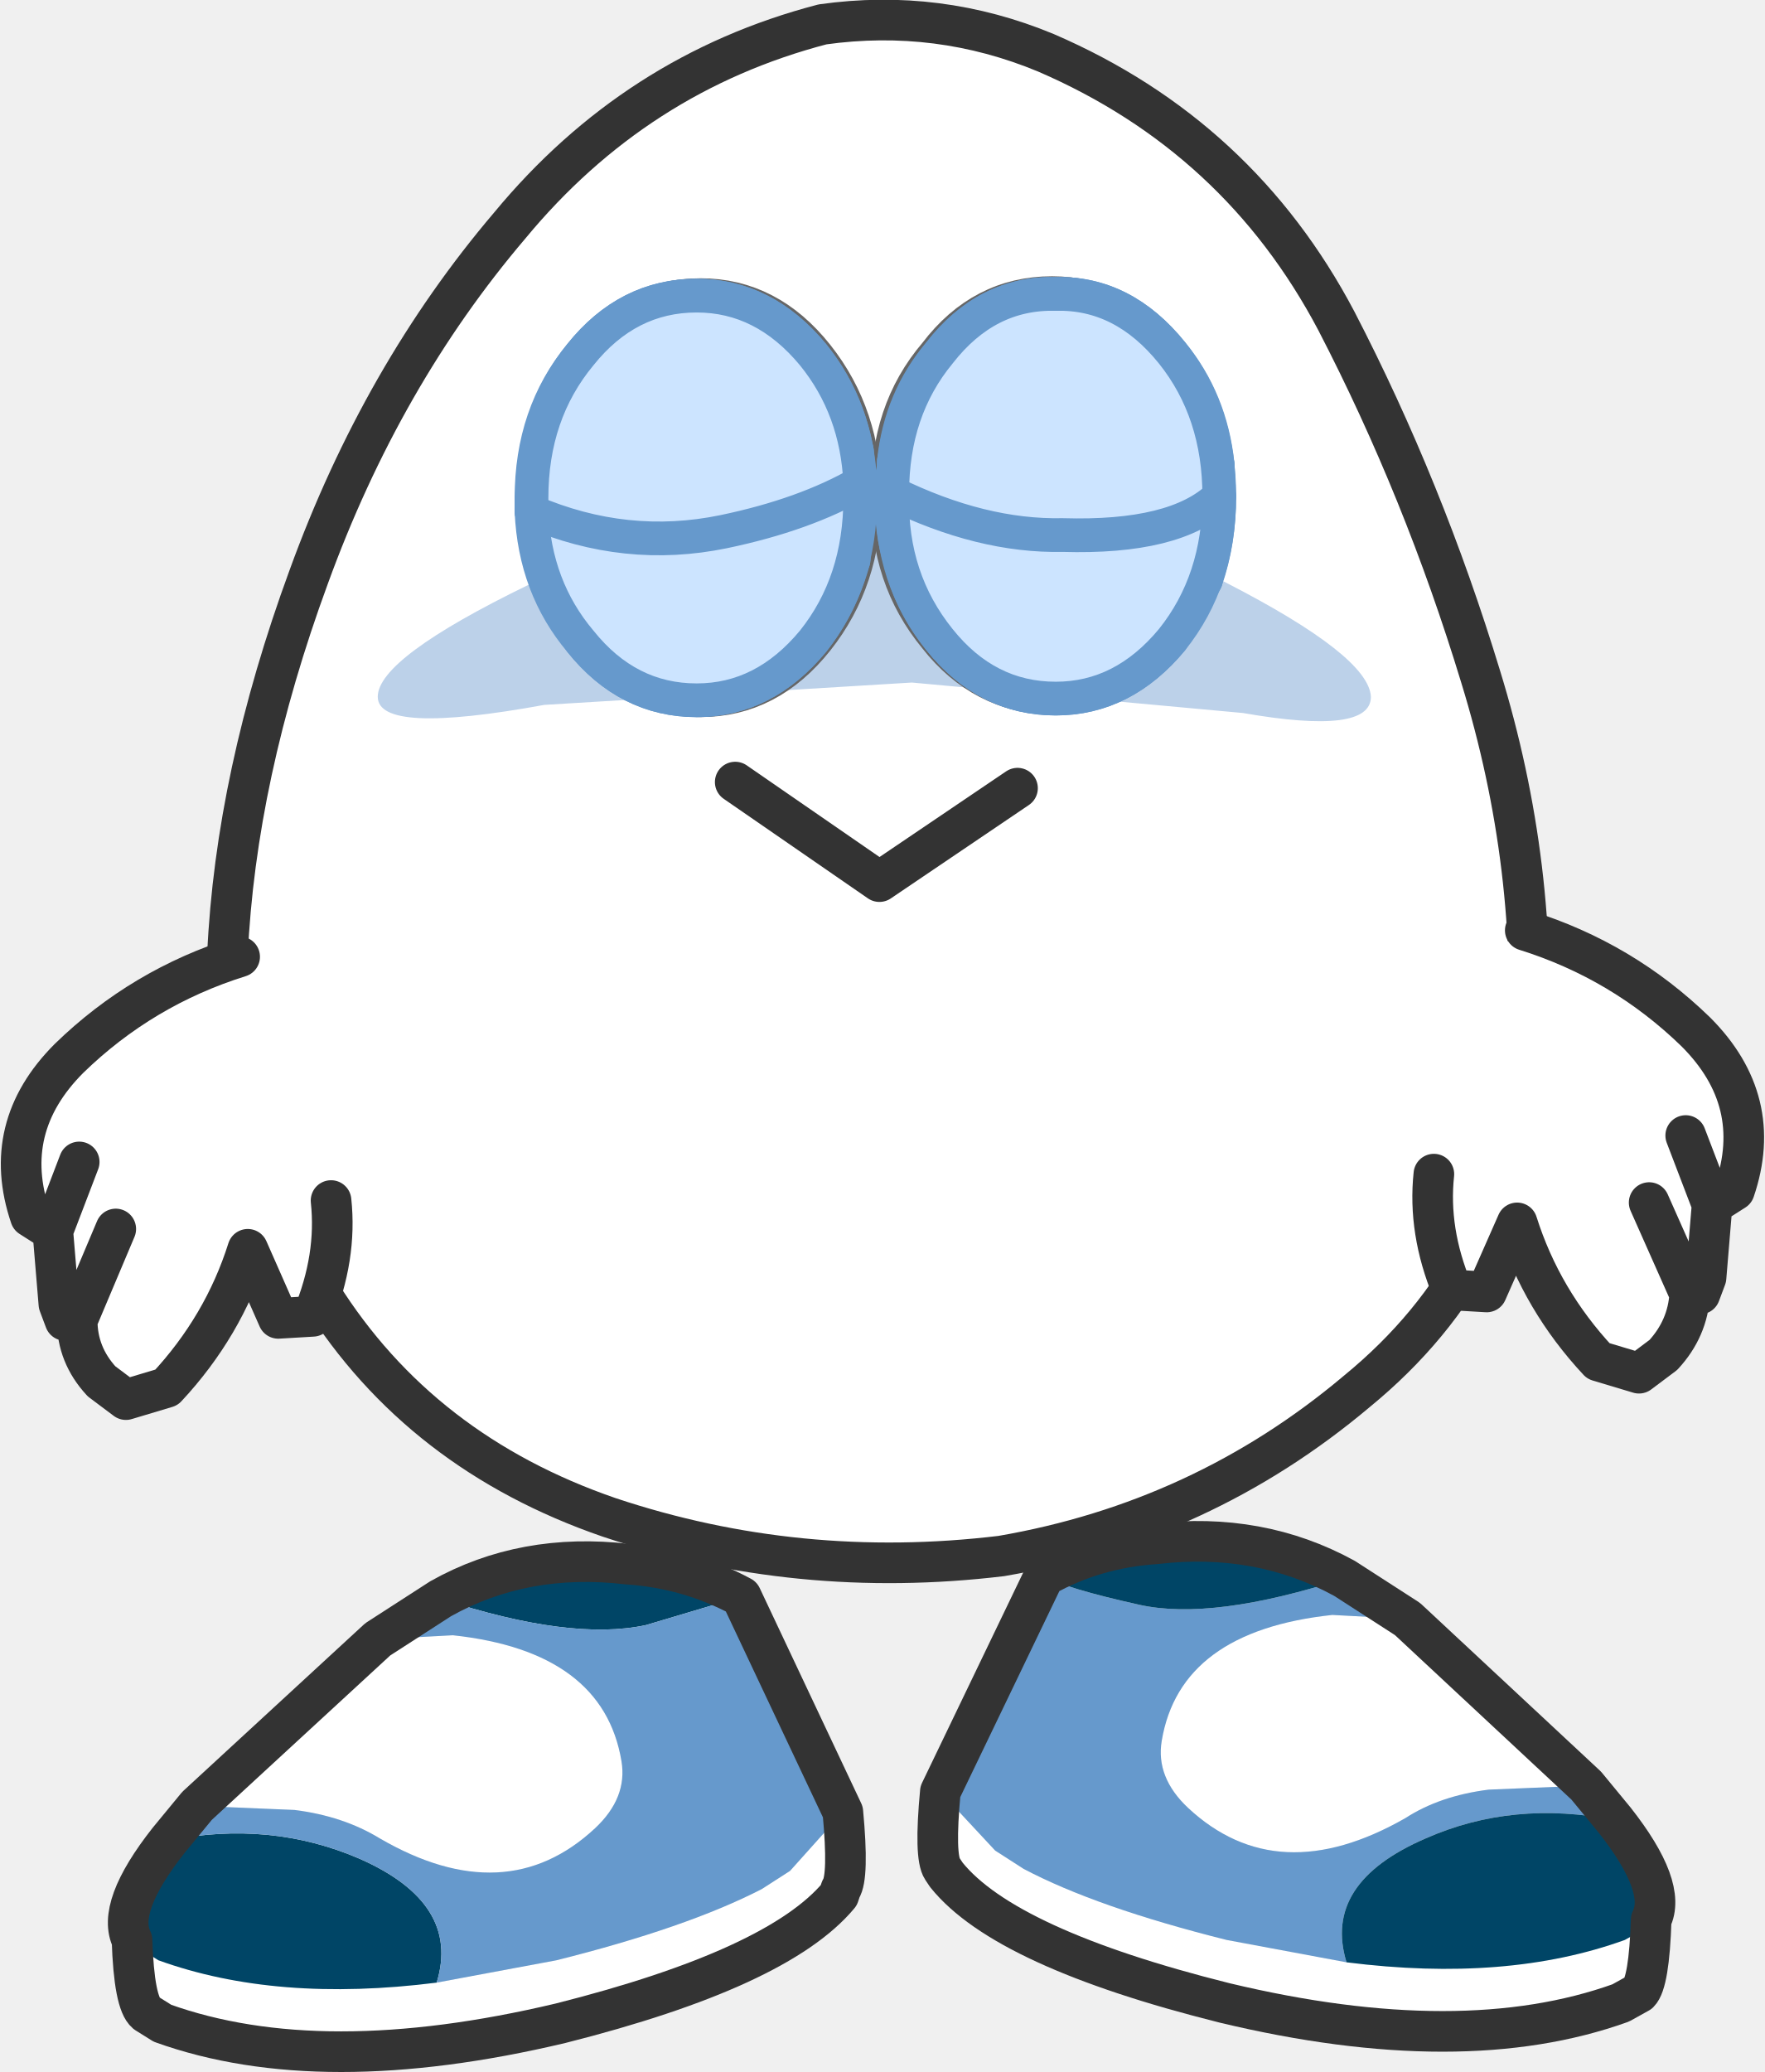
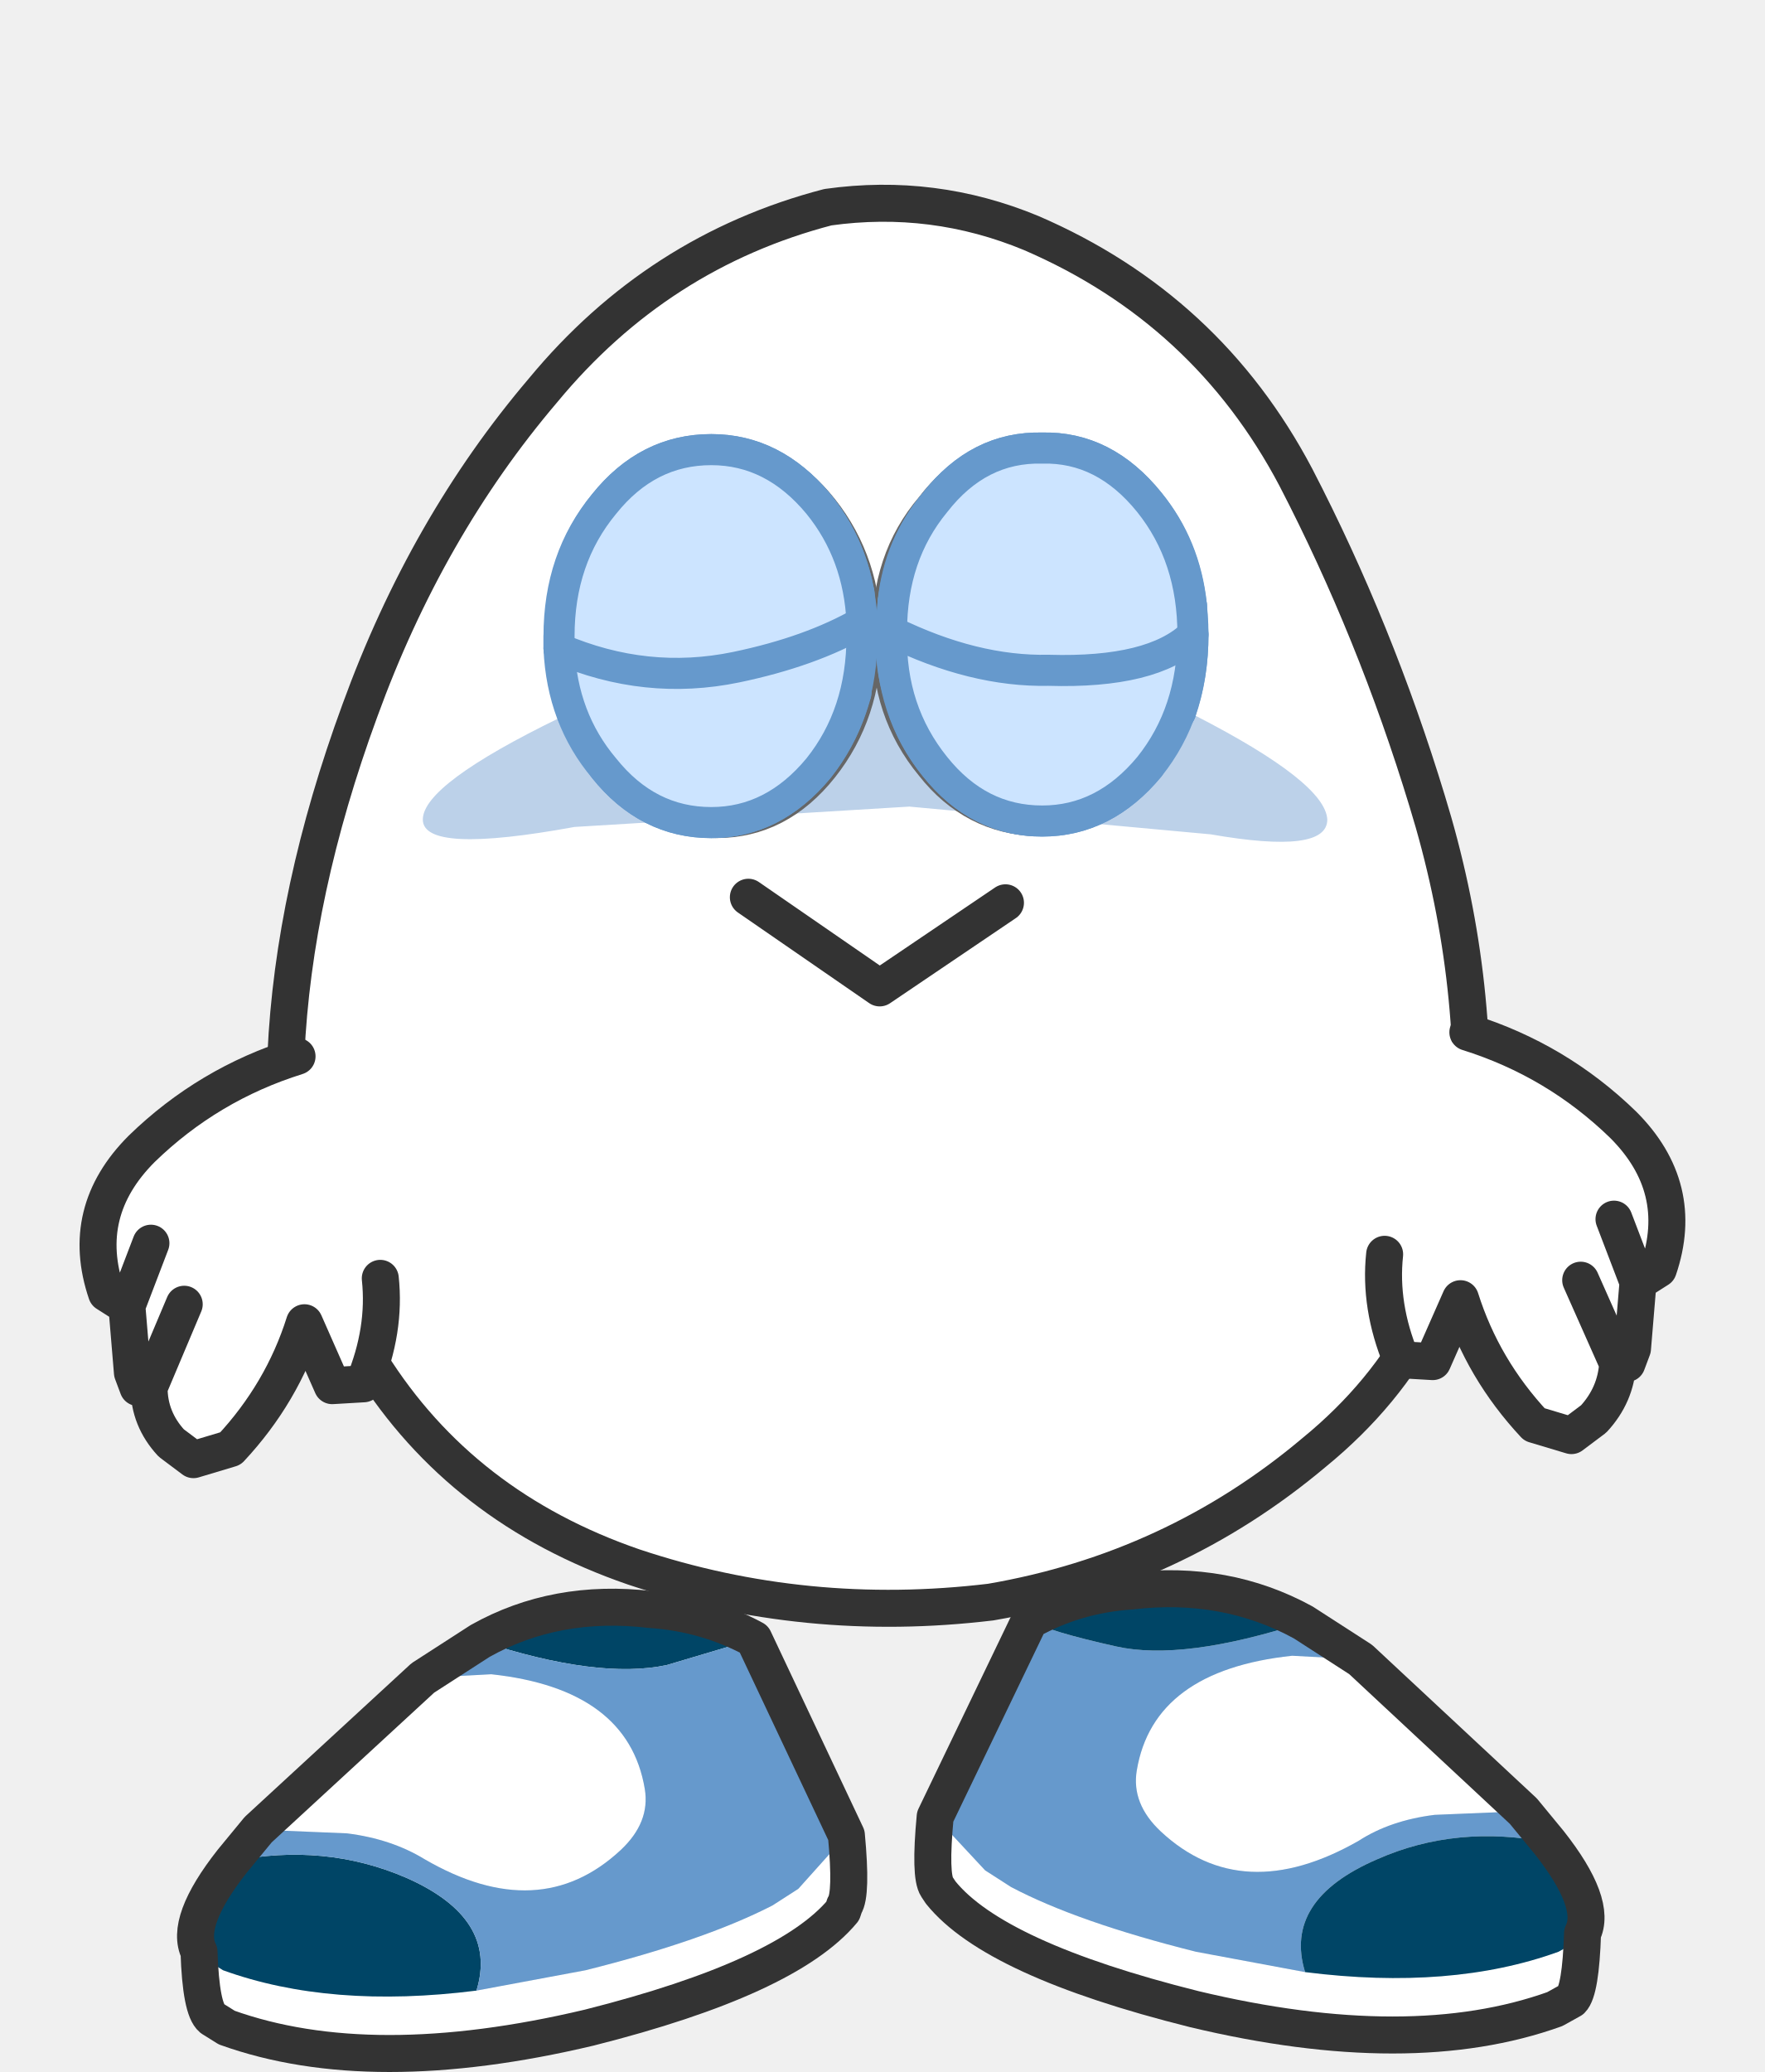
- <svg xmlns="http://www.w3.org/2000/svg" xmlns:xlink="http://www.w3.org/1999/xlink" height="51.0px" width="43.45px" version="1.1" id="svg3467">
-   <g transform="translate(22,48.15)" id="g3398" style="display:inline">
-     <use height="51" transform="translate(-22,-48.15)" width="43.45" xlink:href="#shape0" id="use3392" x="0" y="0" style="display:inline" />
-     <use transform="matrix(0.83,0,0,0.83,-9.33,-41.33)" xlink:href="#eyes1" id="use3394" x="0" y="0" style="display:inline" />
-     <use transform="matrix(0.83,0,0,0.83,-9.33,-41.33)" xlink:href="#eyes2" id="use3396" x="0" y="0" style="display:inline" />
+ <svg xmlns="http://www.w3.org/2000/svg" xmlns:xlink="http://www.w3.org/1999/xlink" height="51" width="43.45" preserveAspectRatio="xMidYMid" viewBox="0 0 43.45 56">
+   <style>.B{fill-rule:evenodd}.C{stroke:none}.D{fill:#fff}.E{fill:none}.F{stroke-linejoin:round}.G{stroke-width:1}.H{stroke:#333}.I{stroke-linecap:round}</style>
+   <g transform="translate(22 53.15)">
+     <use xlink:href="#A" x="-22" y="-48.15">
+       <animateTransform attributeName="transform" attributeType="auto" type="translate" values="0 0;0 -5" calcMode="spline" keyTimes="0;1" keySplines=".25 0 .75 1" dur="0.06s" begin="C.begin+1.5s" repeatCount="0" additive="sum" />
+       <animateTransform attributeName="transform" attributeType="auto" type="translate" values="0 -5;0 0" calcMode="spline" keyTimes="0;1" keySplines=".25 0 .75 1" dur="0.06s" begin="C.begin+1.56s" repeatCount="0" additive="sum" />
+     </use>
+     <use xlink:href="#B" />
  </g>
-   <defs id="defs3465">
-     <g id="shape0" transform="matrix(1.0, 0.0, 0.0, 1.0, 22.0, 48.15)">
-       <path d="M10.9 -40.25 Q13.05 -36.1 14.45 -31.5 15.9 -26.8 15.6 -22.0 15.25 -17.05 11.4 -13.9 7.6 -10.7 2.65 -9.85 -2.35 -9.25 -7.0 -10.8 -11.65 -12.4 -14.1 -16.3 -16.65 -20.25 -16.4 -24.65 -16.2 -29.05 -14.4 -33.95 -12.6 -38.9 -9.45 -42.6 -6.35 -46.35 -1.75 -47.55 1.1 -47.95 3.75 -46.85 8.5 -44.8 10.9 -40.25" fill="#ffffff" fill-rule="evenodd" stroke="none" id="path3400" />
-       <path d="M10.9 -40.25 Q8.5 -44.8 3.75 -46.85 1.1 -47.95 -1.75 -47.55 -6.35 -46.35 -9.45 -42.6 -12.6 -38.9 -14.4 -33.95 -16.2 -29.05 -16.4 -24.65 -16.65 -20.25 -14.1 -16.3 -11.65 -12.4 -7.0 -10.8 -2.35 -9.25 2.65 -9.85 7.6 -10.7 11.4 -13.9 15.25 -17.05 15.6 -22.0 15.9 -26.8 14.45 -31.5 13.05 -36.1 10.9 -40.25 Z" fill="none" stroke="#333333" stroke-linecap="round" stroke-linejoin="round" stroke-width="1.0" id="path3402" />
-       <path d="M-11.25 0.65 L-8.3 0.1 Q-5.1 -0.7 -3.25 -1.65 L-2.55 -2.1 -1.25 -3.55 Q-1.1 -1.95 -1.3 -1.65 L-1.35 -1.5 Q-2.85 0.3 -8.2 1.65 -14.1 3.05 -18.0 1.65 L-18.4 1.4 Q-18.7 1.15 -18.75 -0.4 L-18.5 -0.15 -18.1 0.1 Q-15.2 1.15 -11.25 0.65 M-12.7 -7.8 L-10.85 -7.9 Q-7.15 -7.5 -6.7 -4.8 -6.55 -3.9 -7.35 -3.15 -9.55 -1.1 -12.65 -2.9 -13.55 -3.45 -14.75 -3.6 L-17.15 -3.7 -12.7 -7.8" fill="#ffffff" fill-rule="evenodd" stroke="none" id="path3404" />
-       <path d="M-17.85 -2.85 Q-15.35 -3.35 -13.15 -2.4 -10.65 -1.3 -11.25 0.65 -15.2 1.15 -18.1 0.1 L-18.5 -0.15 -18.75 -0.4 Q-19.15 -1.2 -17.85 -2.85 M-3.75 -8.85 L-6.1 -8.15 Q-7.95 -7.75 -11.15 -8.8 -9.1 -9.95 -6.55 -9.65 -5.05 -9.55 -3.75 -8.85" fill="#004566" fill-rule="evenodd" stroke="none" id="path3406" />
-       <path d="M-17.85 -2.85 L-17.15 -3.7 -14.75 -3.6 Q-13.55 -3.45 -12.65 -2.9 -9.55 -1.1 -7.35 -3.15 -6.55 -3.9 -6.7 -4.8 -7.15 -7.5 -10.85 -7.9 L-12.7 -7.8 -11.15 -8.8 Q-7.95 -7.75 -6.1 -8.15 L-3.75 -8.85 -1.25 -3.55 -2.55 -2.1 -3.25 -1.65 Q-5.1 -0.7 -8.3 0.1 L-11.25 0.65 Q-10.65 -1.3 -13.15 -2.4 -15.35 -3.35 -17.85 -2.85" fill="#6699cc" fill-rule="evenodd" stroke="none" id="path3408" />
-       <path d="M-17.15 -3.7 L-17.85 -2.85 Q-19.15 -1.2 -18.75 -0.4 -18.7 1.15 -18.4 1.4 L-18.0 1.65 Q-14.1 3.05 -8.2 1.65 -2.85 0.3 -1.35 -1.5 L-1.3 -1.65 Q-1.1 -1.95 -1.25 -3.55 L-3.75 -8.85 Q-5.05 -9.55 -6.55 -9.65 -9.1 -9.95 -11.15 -8.8 L-12.7 -7.8 -17.15 -3.7 Z" fill="none" stroke="#333333" stroke-linecap="round" stroke-linejoin="round" stroke-width="1.0" id="path3410" />
-       <path d="M18.65 -0.9 Q18.6 0.65 18.35 0.9 L17.9 1.15 Q14.0 2.55 8.15 1.15 2.75 -0.2 1.3 -2.0 L1.2 -2.15 Q1.0 -2.45 1.15 -4.05 L2.5 -2.6 3.2 -2.15 Q5.0 -1.2 8.2 -0.4 L11.15 0.15 Q15.1 0.65 18.0 -0.4 L18.45 -0.65 18.65 -0.9 M12.65 -8.3 L17.05 -4.2 14.65 -4.1 Q13.45 -3.95 12.6 -3.4 9.45 -1.6 7.25 -3.65 6.45 -4.4 6.6 -5.3 7.05 -8.0 10.8 -8.4 L12.65 -8.3" fill="#ffffff" fill-rule="evenodd" stroke="none" id="path3412" />
-       <path d="M1.15 -4.05 L3.7 -9.35 Q4.25 -9.05 6.05 -8.65 7.85 -8.25 11.1 -9.3 L12.65 -8.3 10.8 -8.4 Q7.05 -8.0 6.6 -5.3 6.45 -4.4 7.25 -3.65 9.45 -1.6 12.6 -3.4 13.45 -3.95 14.65 -4.1 L17.05 -4.2 17.75 -3.35 Q15.25 -3.85 13.1 -2.9 10.55 -1.8 11.15 0.15 L8.2 -0.4 Q5.0 -1.2 3.2 -2.15 L2.5 -2.6 1.15 -4.05" fill="#6699cc" fill-rule="evenodd" stroke="none" id="path3414" />
-       <path d="M3.7 -9.35 Q4.95 -10.05 6.45 -10.15 9.0 -10.45 11.1 -9.3 7.85 -8.25 6.05 -8.65 4.25 -9.05 3.7 -9.35 M17.75 -3.35 Q19.05 -1.7 18.65 -0.9 L18.45 -0.65 18.0 -0.4 Q15.1 0.65 11.15 0.15 10.55 -1.8 13.1 -2.9 15.25 -3.85 17.75 -3.35" fill="#004566" fill-rule="evenodd" stroke="none" id="path3416" />
-       <path d="M18.65 -0.9 Q18.6 0.65 18.35 0.9 L17.9 1.15 Q14.0 2.55 8.15 1.15 2.75 -0.2 1.3 -2.0 L1.2 -2.15 Q1.0 -2.45 1.15 -4.05 L3.7 -9.35 Q4.95 -10.05 6.45 -10.15 9.0 -10.45 11.1 -9.3 L12.65 -8.3 17.05 -4.2 17.75 -3.35 Q19.05 -1.7 18.65 -0.9 Z" fill="none" stroke="#333333" stroke-linecap="round" stroke-linejoin="round" stroke-width="1.0" id="path3418" />
-       <path d="M-20.7 -17.85 L-21.25 -18.2 Q-22.0 -20.4 -20.3 -22.1 -18.5 -23.85 -16.1 -24.6 -13.65 -23.35 -13.85 -18.6 -13.7 -17.2 -14.3 -15.75 L-15.15 -15.7 -15.9 -17.4 Q-16.5 -15.5 -17.9 -14.0 L-18.9 -13.7 -19.5 -14.15 Q-20.1 -14.8 -20.1 -15.65 L-20.4 -15.65 -20.55 -16.05 -20.7 -17.85 -20.05 -19.55 -20.7 -17.85 M-19.15 -17.9 L-20.1 -15.65 -19.15 -17.9" fill="#ffffff" fill-rule="evenodd" stroke="none" id="path3420" />
-       <path d="M-16.1 -24.6 Q-18.5 -23.85 -20.3 -22.1 -22.0 -20.4 -21.25 -18.2 L-20.7 -17.85 -20.05 -19.55 M-20.1 -15.65 Q-20.1 -14.8 -19.5 -14.15 L-18.9 -13.7 -17.9 -14.0 Q-16.5 -15.5 -15.9 -17.4 L-15.15 -15.7 -14.3 -15.75 Q-13.7 -17.2 -13.85 -18.6 M-20.7 -17.85 L-20.55 -16.05 -20.4 -15.65 M-20.1 -15.65 L-19.15 -17.9" fill="none" stroke="#333333" stroke-linecap="round" stroke-linejoin="round" stroke-width="1.0" id="path3422" />
-       <path d="M15.55 -25.25 Q17.95 -24.5 19.75 -22.75 21.45 -21.05 20.7 -18.85 L20.15 -18.5 20.0 -16.7 19.85 -16.3 19.6 -16.3 Q19.55 -15.45 18.95 -14.8 L18.35 -14.35 17.35 -14.65 Q15.95 -16.15 15.35 -18.05 L14.6 -16.35 13.75 -16.4 Q13.15 -17.85 13.3 -19.25 13.1 -24.0 15.55 -25.25 M18.6 -18.55 L19.6 -16.3 18.6 -18.55 M19.5 -20.2 L20.15 -18.5 19.5 -20.2" fill="#ffffff" fill-rule="evenodd" stroke="none" id="path3424" />
-       <path d="M15.55 -25.25 Q17.95 -24.5 19.75 -22.75 21.45 -21.05 20.7 -18.85 L20.15 -18.5 20.0 -16.7 19.85 -16.3 M19.6 -16.3 Q19.55 -15.45 18.95 -14.8 L18.35 -14.35 17.35 -14.65 Q15.95 -16.15 15.35 -18.05 L14.6 -16.35 13.75 -16.4 Q13.15 -17.85 13.3 -19.25 M20.15 -18.5 L19.5 -20.2 M19.6 -16.3 L18.6 -18.55" fill="none" stroke="#333333" stroke-linecap="round" stroke-linejoin="round" stroke-width="1.0" id="path3426" />
-       <path d="M-3.9 -28.9 L-0.35 -26.45 3.05 -28.75" fill="none" stroke="#333333" stroke-linecap="round" stroke-linejoin="round" stroke-width="1.0" id="path3428" />
-       <path d="M11.75 -31.0 Q11.75 -30.05 8.6 -30.6 L0.45 -31.35 -8.6 -30.8 Q-12.7 -30.05 -12.7 -31.0 -12.7 -31.95 -9.0 -33.75 -5.35 -35.6 -0.3 -35.6 4.7 -35.65 8.2 -33.8 11.7 -32.0 11.75 -31.0" fill="#6596cc" fill-opacity="0.431" fill-rule="evenodd" stroke="none" id="path3430" />
-       <path d="M3.9 -31.05 Q2.2 -31.1 1.1 -32.5 -0.1 -33.95 -0.05 -35.95 -0.1 -38.0 1.1 -39.4 2.2 -40.85 3.9 -40.85 5.55 -40.85 6.7 -39.4 7.85 -38.0 7.85 -35.95 7.85 -33.95 6.7 -32.5 5.55 -31.1 3.9 -31.05" fill="#ffffff" fill-rule="evenodd" stroke="none" id="path3432" />
-       <path d="M3.9 -31.05 Q2.2 -31.1 1.1 -32.5 -0.1 -33.95 -0.05 -35.95 -0.1 -38.0 1.1 -39.4 2.2 -40.85 3.9 -40.85 5.55 -40.85 6.7 -39.4 7.85 -38.0 7.85 -35.95 7.85 -33.95 6.7 -32.5 5.55 -31.1 3.9 -31.05 Z" fill="none" stroke="#666666" stroke-linecap="round" stroke-linejoin="round" stroke-width="1.0" id="path3434" />
-       <path d="M2.25 -36.9 Q2.65 -37.45 3.2 -37.4 3.75 -37.45 4.15 -36.9 4.55 -36.4 4.55 -35.55 4.55 -34.8 4.15 -34.25 3.75 -33.75 3.2 -33.75 2.65 -33.75 2.25 -34.25 1.85 -34.8 1.9 -35.55 1.85 -36.4 2.25 -36.9 M2.55 -36.5 L2.4 -36.0 Q2.4 -35.75 2.55 -35.55 L2.9 -35.35 3.2 -35.55 3.4 -36.0 3.2 -36.5 2.9 -36.65 Q2.65 -36.7 2.55 -36.5" fill="#000000" fill-rule="evenodd" stroke="none" id="path3436" />
-       <path d="M2.55 -36.5 Q2.65 -36.7 2.9 -36.65 L3.2 -36.5 3.4 -36.0 3.2 -35.55 2.9 -35.35 2.55 -35.55 Q2.4 -35.75 2.4 -36.0 L2.55 -36.5" fill="#ffffff" fill-rule="evenodd" stroke="none" id="path3438" />
-       <path d="M-1.95 -39.35 Q-0.8 -37.9 -0.8 -35.9 -0.8 -33.9 -1.95 -32.45 -3.1 -31.0 -4.75 -31.0 -6.45 -31.0 -7.55 -32.45 -8.75 -33.9 -8.7 -35.9 -8.75 -37.9 -7.55 -39.35 -6.45 -40.8 -4.75 -40.8 -3.1 -40.8 -1.95 -39.35" fill="#ffffff" fill-rule="evenodd" stroke="none" id="path3440" />
-       <path d="M-1.95 -39.35 Q-0.8 -37.9 -0.8 -35.9 -0.8 -33.9 -1.95 -32.45 -3.1 -31.0 -4.75 -31.0 -6.45 -31.0 -7.55 -32.45 -8.75 -33.9 -8.7 -35.9 -8.75 -37.9 -7.55 -39.35 -6.45 -40.8 -4.75 -40.8 -3.1 -40.8 -1.95 -39.35 Z" fill="none" stroke="#666666" stroke-linecap="round" stroke-linejoin="round" stroke-width="1.0" id="path3442" />
-       <path d="M-3.95 -37.4 Q-3.4 -37.45 -3.0 -36.95 -2.6 -36.4 -2.6 -35.6 -2.6 -34.8 -3.0 -34.3 -3.4 -33.75 -3.95 -33.75 -4.5 -33.75 -4.9 -34.3 -5.3 -34.8 -5.3 -35.6 -5.3 -36.4 -4.9 -36.95 -4.5 -37.45 -3.95 -37.4 M-4.75 -36.0 L-4.6 -35.6 -4.25 -35.35 -3.95 -35.6 Q-3.8 -35.75 -3.8 -36.0 L-3.95 -36.5 Q-4.05 -36.7 -4.25 -36.7 L-4.6 -36.5 -4.75 -36.0" fill="#000000" fill-rule="evenodd" stroke="none" id="path3444" />
-       <path d="M-4.75 -36.0 L-4.6 -36.5 -4.25 -36.7 Q-4.05 -36.7 -3.95 -36.5 L-3.8 -36.0 Q-3.8 -35.75 -3.95 -35.6 L-4.25 -35.35 -4.6 -35.6 -4.75 -36.0" fill="#ffffff" fill-rule="evenodd" stroke="none" id="path3446" />
+   <rect>
+     <animate id="C" begin="0;C.end" dur="3s" attributeName="visibility" from="hide" to="hide" />
+   </rect>
+   <defs>
+     <g id="A" transform="translate(22 48.15)">
+       <path d="M10.9-40.25q2.15 4.15 3.55 8.75 1.45 4.7 1.15 9.5-.35 4.95-4.2 8.1-3.8 3.2-8.75 4.05-5 .6-9.65-.95-4.65-1.6-7.1-5.5-2.55-3.95-2.3-8.35.2-4.4 2-9.3 1.8-4.95 4.95-8.65 3.1-3.75 7.7-4.95 2.85-.4 5.5.7 4.75 2.05 7.15 6.6" class="B C D" />
+       <path d="M10.9-40.25q-2.4-4.55-7.15-6.6-2.65-1.1-5.5-.7-4.6 1.2-7.7 4.95-3.15 3.7-4.95 8.65-1.8 4.9-2 9.3-.25 4.4 2.3 8.35 2.45 3.9 7.1 5.5 4.65 1.55 9.65.95 4.95-.85 8.75-4.05 3.85-3.15 4.2-8.1.3-4.8-1.15-9.5-1.4-4.6-3.55-8.75z" class="E F G H" />
+       <path d="M-20.7-17.85l-.55-.35q-.75-2.2.95-3.9 1.8-1.75 4.2-2.5 2.45 1.25 2.25 6 .15 1.4-.45 2.85l-.85.05-.75-1.7q-.6 1.9-2 3.4l-1 .3-.6-.45q-.6-.65-.6-1.5h-.3l-.15-.4-.15-1.8.65-1.7-.65 1.7m1.55-.05l-.95 2.25.95-2.25" class="B C D" />
+       <path d="M-16.1-24.6q-2.4.75-4.2 2.5-1.7 1.7-.95 3.9l.55.35.65-1.7m-.05 3.9q0 .85.6 1.5l.6.45 1-.3q1.4-1.5 2-3.4l.75 1.7.85-.05q.6-1.45.45-2.85m-6.85.75l.15 1.8.15.4m.3 0l.95-2.25" class="E F G H I" />
+       <path d="M15.55-25.25q2.4.75 4.2 2.5 1.7 1.7.95 3.9l-.55.35-.15 1.8-.15.4h-.25q-.05.85-.65 1.5l-.6.45-1-.3q-1.4-1.5-2-3.4l-.75 1.7-.85-.05q-.6-1.45-.45-2.85-.2-4.75 2.25-6m3.05 6.7l1 2.25-1-2.25m.9-1.65l.65 1.7-.65-1.7" class="B C D" />
+       <path d="M15.55-25.25q2.4.75 4.2 2.5 1.7 1.7.95 3.9l-.55.35-.15 1.8-.15.4m-.25 0q-.05.85-.65 1.5l-.6.45-1-.3q-1.4-1.5-2-3.4l-.75 1.7-.85-.05q-.6-1.45-.45-2.85m6.85.75l-.65-1.7m.1 3.9l-1-2.25M-3.9-28.9l3.55 2.45 3.4-2.3" class="E F G H I" />
+       <g class="B C">
+         <path d="M11.75-31q0 .95-3.15.4l-8.15-.75-9.05.55q-4.1.75-4.1-.2 0-.95 3.7-2.75 3.65-1.85 8.7-1.85 5-.05 8.5 1.8 3.5 1.8 3.55 2.8" fill="#6596cc" fill-opacity=".431" />
+         <path d="M3.9-31.05q-1.7-.05-2.8-1.45-1.2-1.45-1.15-3.45Q-.1-38 1.1-39.4q1.1-1.45 2.8-1.45 1.65 0 2.8 1.45 1.15 1.4 1.15 3.45 0 2-1.15 3.45-1.15 1.4-2.8 1.45" class="D" />
+       </g>
+       <path d="M3.9-31.05q-1.7-.05-2.8-1.45-1.2-1.45-1.15-3.45Q-.1-38 1.1-39.4q1.1-1.45 2.8-1.45 1.65 0 2.8 1.45 1.15 1.4 1.15 3.45 0 2-1.15 3.45-1.15 1.4-2.8 1.45z" stroke="#666" class="E F G" />
+       <g class="B C">
+         <path d="M2.25-36.9q.4-.55.95-.5.55-.05.95.5.4.5.4 1.35 0 .75-.4 1.3-.4.5-.95.5-.55 0-.95-.5-.4-.55-.35-1.3-.05-.85.35-1.35m.3.4l-.15.5q0 .25.15.45l.35.2.3-.2.2-.45-.2-.5-.3-.15q-.25-.05-.35.15" fill="#000" />
+         <path d="M2.55-36.5q.1-.2.35-.15l.3.15.2.5-.2.45-.3.2-.35-.2q-.15-.2-.15-.45l.15-.5m-4.5-2.85Q-.8-37.9-.8-35.9q0 2-1.15 3.45Q-3.1-31-4.75-31q-1.7 0-2.8-1.45-1.2-1.45-1.15-3.45-.05-2 1.15-3.45 1.1-1.45 2.8-1.45 1.65 0 2.8 1.45" class="D" />
+       </g>
+       <path d="M-1.95-39.35Q-.8-37.9-.8-35.9q0 2-1.15 3.45Q-3.1-31-4.75-31q-1.7 0-2.8-1.45-1.2-1.45-1.15-3.45-.05-2 1.15-3.45 1.1-1.45 2.8-1.45 1.65 0 2.8 1.45z" stroke="#666" class="E F G" />
+       <g class="B C">
+         <path d="M-3.95-37.4q.55-.05.95.45.4.55.4 1.35 0 .8-.4 1.3-.4.55-.95.55-.55 0-.95-.55-.4-.5-.4-1.3 0-.8.4-1.35.4-.5.95-.45m-.8 1.4l.15.4.35.25.3-.25q.15-.15.15-.4l-.15-.5q-.1-.2-.3-.2l-.35.2-.15.5" fill="#000" />
+         <path d="M-4.75-36l.15-.5.35-.2q.2 0 .3.2l.15.5q0 .25-.15.4l-.3.25-.35-.25-.15-.4" class="D" />
+       </g>
+       <g transform="matrix(.84 0 0 .84 -.45 -36)">
+         <g>
+           <g class="B C">
+             <path d="M10.15-.95l.05.95q0 1.35-.4 2.5-1.4.8-4.05.7-2.4.05-5-1.25Q.45 1.05.5 0v-.1l.05-.95Q3.2.2 5.55.15q3.3.1 4.6-1.1m-10.7-.4l.1.95v.45l-.2 1.85q-1.55.75-3.65 1.2-2.75.55-5.45-.5l-.05-.15-.4-2v-.4l.05-.6Q-7.4.65-4.5.05q2.3-.5 3.95-1.4" class="D" />
+             <path d="M.55-1.05q.2-1.85 1.35-3.2Q3.3-6.05 5.35-6q2-.05 3.45 1.75 1.15 1.4 1.35 3.3-1.3 1.2-4.6 1.1-2.35.05-5-1.2M9.8 2.5l-1 1.75Q7.35 6 5.35 6 3.3 6 1.9 4.25 1.05 3.2.75 1.95q2.6 1.3 5 1.25 2.65.1 4.05-.7M-10.15-.55q.15-2.1 1.4-3.65 1.4-1.75 3.45-1.75 2 0 3.45 1.75 1 1.25 1.3 2.85-1.65.9-3.95 1.4-2.9.6-5.65-.6m9.5 2.45Q-1 3.2-1.85 4.3-3.3 6.05-5.3 6.05q-2.05 0-3.45-1.75l-1-1.7q2.7 1.05 5.45.5 2.1-.45 3.65-1.2" fill="#cce4ff" />
+           </g>
+           <g stroke="#69c" class="E F G I">
+             <path d="M.55-1.05q.2-1.85 1.35-3.2Q3.3-6.05 5.35-6q2-.05 3.45 1.75 1.15 1.4 1.35 3.3l.05.95q0 1.35-.4 2.5l-1 1.75Q7.35 6 5.35 6 3.3 6 1.9 4.25 1.05 3.2.75 1.95.45 1.05.5 0v-.1l.05-.95m-10.7.5q.15-2.1 1.4-3.65 1.4-1.75 3.45-1.75 2 0 3.45 1.75 1 1.25 1.3 2.85l.1.95v.45l-.2 1.85Q-1 3.2-1.85 4.3-3.3 6.05-5.3 6.05q-2.05 0-3.45-1.75l-1-1.7m-.05-.15l-.4-2v-.4l.05-.6" />
+             <path d="M.55-1.05Q3.2.2 5.55.15q3.3.1 4.6-1.1M9.8 2.5q-1.4.8-4.05.7-2.4.05-5-1.25m-10.5.65l-.05-.15m-.35-3Q-7.4.65-4.5.05q2.3-.5 3.95-1.4m-.1 3.25q-1.55.75-3.65 1.2-2.75.55-5.45-.5" />
+           </g>
+           <animate attributeType="auto" attributeName="visibility" values="visible;hidden" calcMode="discrete" keyTimes="0;1" keySplines="0 0 1 1" dur="0.06s" begin="C.begin;C.begin+0.12s" repeatCount="0" additive="replace" accumulate="none" fill="freeze" />
+         </g>
+         <g>
+           <path d="M.5-.1q0-2.45 1.4-4.15Q3.3-6.05 5.35-6q2-.05 3.45 1.75Q10.2-2.5 10.2 0 8.9 1.25 5.55 1.15 3.15 1.2.5-.1q2.65 1.3 5.05 1.25Q8.9 1.25 10.2 0q0 2.5-1.4 4.25Q7.35 6 5.35 6 3.3 6 1.9 4.25.45 2.45.5 0v-.1m-.95-.3v.45q0 2.5-1.4 4.25Q-3.3 6.05-5.3 6.05q-2.05 0-3.45-1.75Q-10.1 2.7-10.2.45v-.4q0-2.5 1.45-4.25 1.4-1.75 3.45-1.75 2 0 3.45 1.75 1.3 1.6 1.4 3.8Q-2.1.55-4.5 1.05q-2.9.6-5.7-.6 2.8 1.2 5.7.6Q-2.1.55-.45-.4" fill="#cce4ff" class="B C" />
+           <g stroke="#69c" class="E F G I">
+             <path d="M10.2 0q0-2.5-1.4-4.25Q7.35-6.05 5.35-6 3.3-6.05 1.9-4.25.5-2.55.5-.1V0Q.45 2.45 1.9 4.25 3.3 6 5.35 6q2 0 3.45-1.75Q10.2 2.5 10.2 0M-.45-.4v.45q0 2.5-1.4 4.25Q-3.3 6.05-5.3 6.05q-2.05 0-3.45-1.75Q-10.1 2.7-10.2.45v-.4q0-2.5 1.45-4.25 1.4-1.75 3.45-1.75 2 0 3.45 1.75 1.3 1.6 1.4 3.8" />
+             <path d="M.5-.1q2.65 1.3 5.05 1.25Q8.9 1.25 10.2 0M-.45-.4Q-2.1.55-4.5 1.05q-2.9.6-5.7-.6" />
+           </g>
+           <animate attributeType="auto" attributeName="visibility" values="visible;visible" calcMode="discrete" keyTimes="0;1" keySplines="0 0 1 1" dur="0.06s" begin="C.begin+0.06s" repeatCount="0" additive="replace" accumulate="none" fill="remove" />
+           <animate attributeType="auto" attributeName="visibility" values="hidden;hidden" calcMode="discrete" keyTimes="0;1" keySplines="0 0 1 1" dur="0.06s" begin="C.begin" repeatCount="0" additive="replace" accumulate="none" fill="freeze" />
+         </g>
+       </g>
    </g>
-     <g id="eyes1" transform="matrix(1.0, 0.0, 0.0, 1.0, 10.7, 6.5)">
-       <path d="M10.15 -0.95 L10.2 0.0 Q10.2 1.35 9.8 2.5 8.4 3.3 5.75 3.2 3.35 3.25 0.75 1.95 0.45 1.05 0.5 0.0 L0.5 -0.1 0.55 -1.05 Q3.2 0.2 5.55 0.15 8.85 0.25 10.15 -0.95 M-0.55 -1.35 L-0.45 -0.4 -0.45 0.05 -0.65 1.9 Q-2.2 2.65 -4.3 3.1 -7.05 3.65 -9.75 2.6 L-9.8 2.45 -10.2 0.45 -10.2 0.05 -10.15 -0.55 Q-7.4 0.65 -4.5 0.05 -2.2 -0.45 -0.55 -1.35" fill="#ffffff" fill-rule="evenodd" stroke="none" id="path3449" />
-       <path d="M0.55 -1.05 Q0.75 -2.9 1.9 -4.25 3.3 -6.05 5.35 -6.0 7.35 -6.05 8.8 -4.25 9.95 -2.85 10.15 -0.95 8.85 0.25 5.55 0.15 3.2 0.2 0.55 -1.05 M9.8 2.5 L8.8 4.25 Q7.35 6.0 5.35 6.0 3.3 6.0 1.9 4.25 1.05 3.2 0.75 1.95 3.35 3.25 5.75 3.2 8.4 3.3 9.8 2.5 M-10.15 -0.55 Q-10.0 -2.65 -8.75 -4.2 -7.35 -5.95 -5.3 -5.95 -3.3 -5.95 -1.85 -4.2 -0.85 -2.95 -0.55 -1.35 -2.2 -0.45 -4.5 0.05 -7.4 0.65 -10.15 -0.55 M-0.65 1.9 Q-1.0 3.2 -1.85 4.3 -3.3 6.05 -5.3 6.05 -7.35 6.05 -8.75 4.3 L-9.75 2.6 Q-7.05 3.65 -4.3 3.1 -2.2 2.65 -0.65 1.9" fill="#cce4ff" fill-rule="evenodd" stroke="none" id="path3451" />
-       <path d="M0.55 -1.05 Q0.75 -2.9 1.9 -4.25 3.3 -6.05 5.35 -6.0 7.35 -6.05 8.8 -4.25 9.95 -2.85 10.15 -0.95 L10.2 0.0 Q10.2 1.35 9.8 2.5 L8.8 4.25 Q7.35 6.0 5.35 6.0 3.3 6.0 1.9 4.25 1.05 3.2 0.75 1.95 0.45 1.05 0.5 0.0 L0.5 -0.1 0.55 -1.05 M-10.15 -0.55 Q-10.0 -2.65 -8.75 -4.2 -7.35 -5.95 -5.3 -5.95 -3.3 -5.95 -1.85 -4.2 -0.85 -2.95 -0.55 -1.35 L-0.45 -0.4 -0.45 0.05 -0.65 1.9 Q-1.0 3.2 -1.85 4.3 -3.3 6.05 -5.3 6.05 -7.35 6.05 -8.75 4.3 L-9.75 2.6 M-9.8 2.45 L-10.2 0.45 -10.2 0.05 -10.15 -0.55" fill="none" stroke="#6699cc" stroke-linecap="round" stroke-linejoin="round" stroke-width="1.0" id="path3453" />
-       <path d="M0.55 -1.05 Q3.2 0.2 5.55 0.15 8.85 0.25 10.15 -0.95 M9.8 2.5 Q8.4 3.3 5.75 3.2 3.35 3.25 0.75 1.95 M-9.75 2.6 L-9.8 2.45 M-10.15 -0.55 Q-7.4 0.65 -4.5 0.05 -2.2 -0.45 -0.55 -1.35 M-0.65 1.9 Q-2.2 2.65 -4.3 3.1 -7.05 3.65 -9.75 2.6" fill="none" stroke="#6699cc" stroke-linecap="round" stroke-linejoin="round" stroke-width="1.0" id="path3455" />
-     </g>
-     <g id="eyes2" transform="matrix(1.0, 0.0, 0.0, 1.0, 10.7, 6.5)">
-       <path d="M0.5 -0.1 Q0.5 -2.55 1.9 -4.25 3.3 -6.05 5.35 -6.0 7.35 -6.05 8.8 -4.25 10.2 -2.5 10.2 0.0 8.9 1.25 5.55 1.15 3.15 1.2 0.5 -0.1 3.15 1.2 5.55 1.15 8.9 1.25 10.2 0.0 10.2 2.5 8.8 4.25 7.35 6.0 5.35 6.0 3.3 6.0 1.9 4.25 0.45 2.45 0.5 0.0 L0.5 -0.1 M-0.45 -0.4 L-0.45 0.05 Q-0.45 2.55 -1.85 4.3 -3.3 6.05 -5.3 6.05 -7.35 6.05 -8.75 4.3 -10.1 2.7 -10.2 0.45 L-10.2 0.05 Q-10.2 -2.45 -8.75 -4.2 -7.35 -5.95 -5.3 -5.95 -3.3 -5.95 -1.85 -4.2 -0.55 -2.6 -0.45 -0.4 -2.1 0.55 -4.5 1.05 -7.4 1.65 -10.2 0.45 -7.4 1.65 -4.5 1.05 -2.1 0.55 -0.45 -0.4" fill="#cce4ff" fill-rule="evenodd" stroke="none" id="path3458" />
-       <path d="M10.2 0.0 Q10.2 -2.5 8.8 -4.25 7.35 -6.05 5.35 -6.0 3.3 -6.05 1.9 -4.25 0.5 -2.55 0.5 -0.1 L0.5 0.0 Q0.45 2.45 1.9 4.25 3.3 6.0 5.35 6.0 7.35 6.0 8.8 4.25 10.2 2.5 10.2 0.0 M-0.45 -0.4 L-0.45 0.05 Q-0.45 2.55 -1.85 4.3 -3.3 6.05 -5.3 6.05 -7.35 6.05 -8.75 4.3 -10.1 2.7 -10.2 0.45 L-10.2 0.05 Q-10.2 -2.45 -8.75 -4.2 -7.35 -5.95 -5.3 -5.95 -3.3 -5.95 -1.85 -4.2 -0.55 -2.6 -0.45 -0.4" fill="none" stroke="#6699cc" stroke-linecap="round" stroke-linejoin="round" stroke-width="1.0" id="path3460" />
-       <path d="M0.5 -0.1 Q3.15 1.2 5.55 1.15 8.9 1.25 10.2 0.0 M-0.45 -0.4 Q-2.1 0.55 -4.5 1.05 -7.4 1.65 -10.2 0.45" fill="none" stroke="#6699cc" stroke-linecap="round" stroke-linejoin="round" stroke-width="1.0" id="path3462" />
+     <g id="B">
+       <g class="B C">
+         <path d="M-11.25.65L-8.3.1q3.2-.8 5.05-1.75l.7-.45 1.3-1.45q.15 1.6-.05 1.9l-.05.15Q-2.85.3-8.2 1.65q-5.9 1.4-9.8 0l-.4-.25q-.3-.25-.35-1.8l.25.25.4.25q2.9 1.05 6.85.55M-12.7-7.8l1.85-.1q3.7.4 4.15 3.1.15.9-.65 1.65-2.2 2.05-5.3.25-.9-.55-2.1-.7l-2.4-.1 4.45-4.1" class="D" />
+         <path d="M-17.85-2.85q2.5-.5 4.7.45 2.5 1.1 1.9 3.05-3.95.5-6.85-.55l-.4-.25-.25-.25q-.4-.8.9-2.45m14.1-6l-2.35.7q-1.85.4-5.05-.65 2.05-1.15 4.6-.85 1.5.1 2.8.8" fill="#004566" />
+         <path d="M-17.85-2.85l.7-.85 2.4.1q1.2.15 2.1.7 3.1 1.8 5.3-.25.8-.75.65-1.65-.45-2.7-4.15-3.1l-1.85.1 1.55-1q3.2 1.05 5.05.65l2.35-.7 2.5 5.3-1.3 1.45-.7.45Q-5.1-.7-8.3.1l-2.95.55q.6-1.95-1.9-3.05-2.2-.95-4.7-.45" fill="#69c" />
+       </g>
+       <path d="M-17.15-3.7l-.7.85q-1.3 1.65-.9 2.45.05 1.55.35 1.8l.4.25q3.9 1.4 9.8 0Q-2.85.3-1.35-1.5l.05-.15q.2-.3.05-1.9l-2.5-5.3q-1.3-.7-2.8-.8-2.55-.3-4.6.85l-1.55 1-4.45 4.1z" class="E F G H" />
+       <g class="B C">
+         <path d="M18.65-.9Q18.6.65 18.35.9l-.45.25q-3.9 1.4-9.75 0Q2.75-.2 1.3-2l-.1-.15q-.2-.3-.05-1.9L2.5-2.6l.7.45Q5-1.2 8.2-.4l2.95.55Q15.1.65 18-.4l.45-.25.2-.25m-6-7.4l4.4 4.1-2.4.1q-1.2.15-2.05.7-3.15 1.8-5.35-.25-.8-.75-.65-1.65.45-2.7 4.2-3.1l1.85.1" class="D" />
+         <path d="M1.15-4.05l2.55-5.3q.55.3 2.35.7 1.8.4 5.05-.65l1.55 1-1.85-.1Q7.05-8 6.6-5.3q-.15.9.65 1.65 2.2 2.05 5.35.25.85-.55 2.05-.7l2.4-.1.7.85q-2.5-.5-4.65.45-2.55 1.1-1.95 3.05L8.2-.4q-3.2-.8-5-1.75l-.7-.45-1.35-1.45" fill="#69c" />
+         <path d="M3.7-9.35q1.25-.7 2.75-.8 2.55-.3 4.65.85-3.25 1.05-5.05.65-1.8-.4-2.35-.7m14.05 6q1.3 1.65.9 2.45l-.2.25L18-.4Q15.1.65 11.15.15q-.6-1.95 1.95-3.05 2.15-.95 4.65-.45" fill="#004566" />
+       </g>
+       <path d="M18.65-.9Q18.6.65 18.35.9l-.45.25q-3.9 1.4-9.75 0Q2.75-.2 1.3-2l-.1-.15q-.2-.3-.05-1.9l2.55-5.3q1.25-.7 2.75-.8 2.55-.3 4.65.85l1.55 1 4.4 4.1.7.85q1.3 1.65.9 2.45z" class="E F G H" />
    </g>
  </defs>
</svg>
